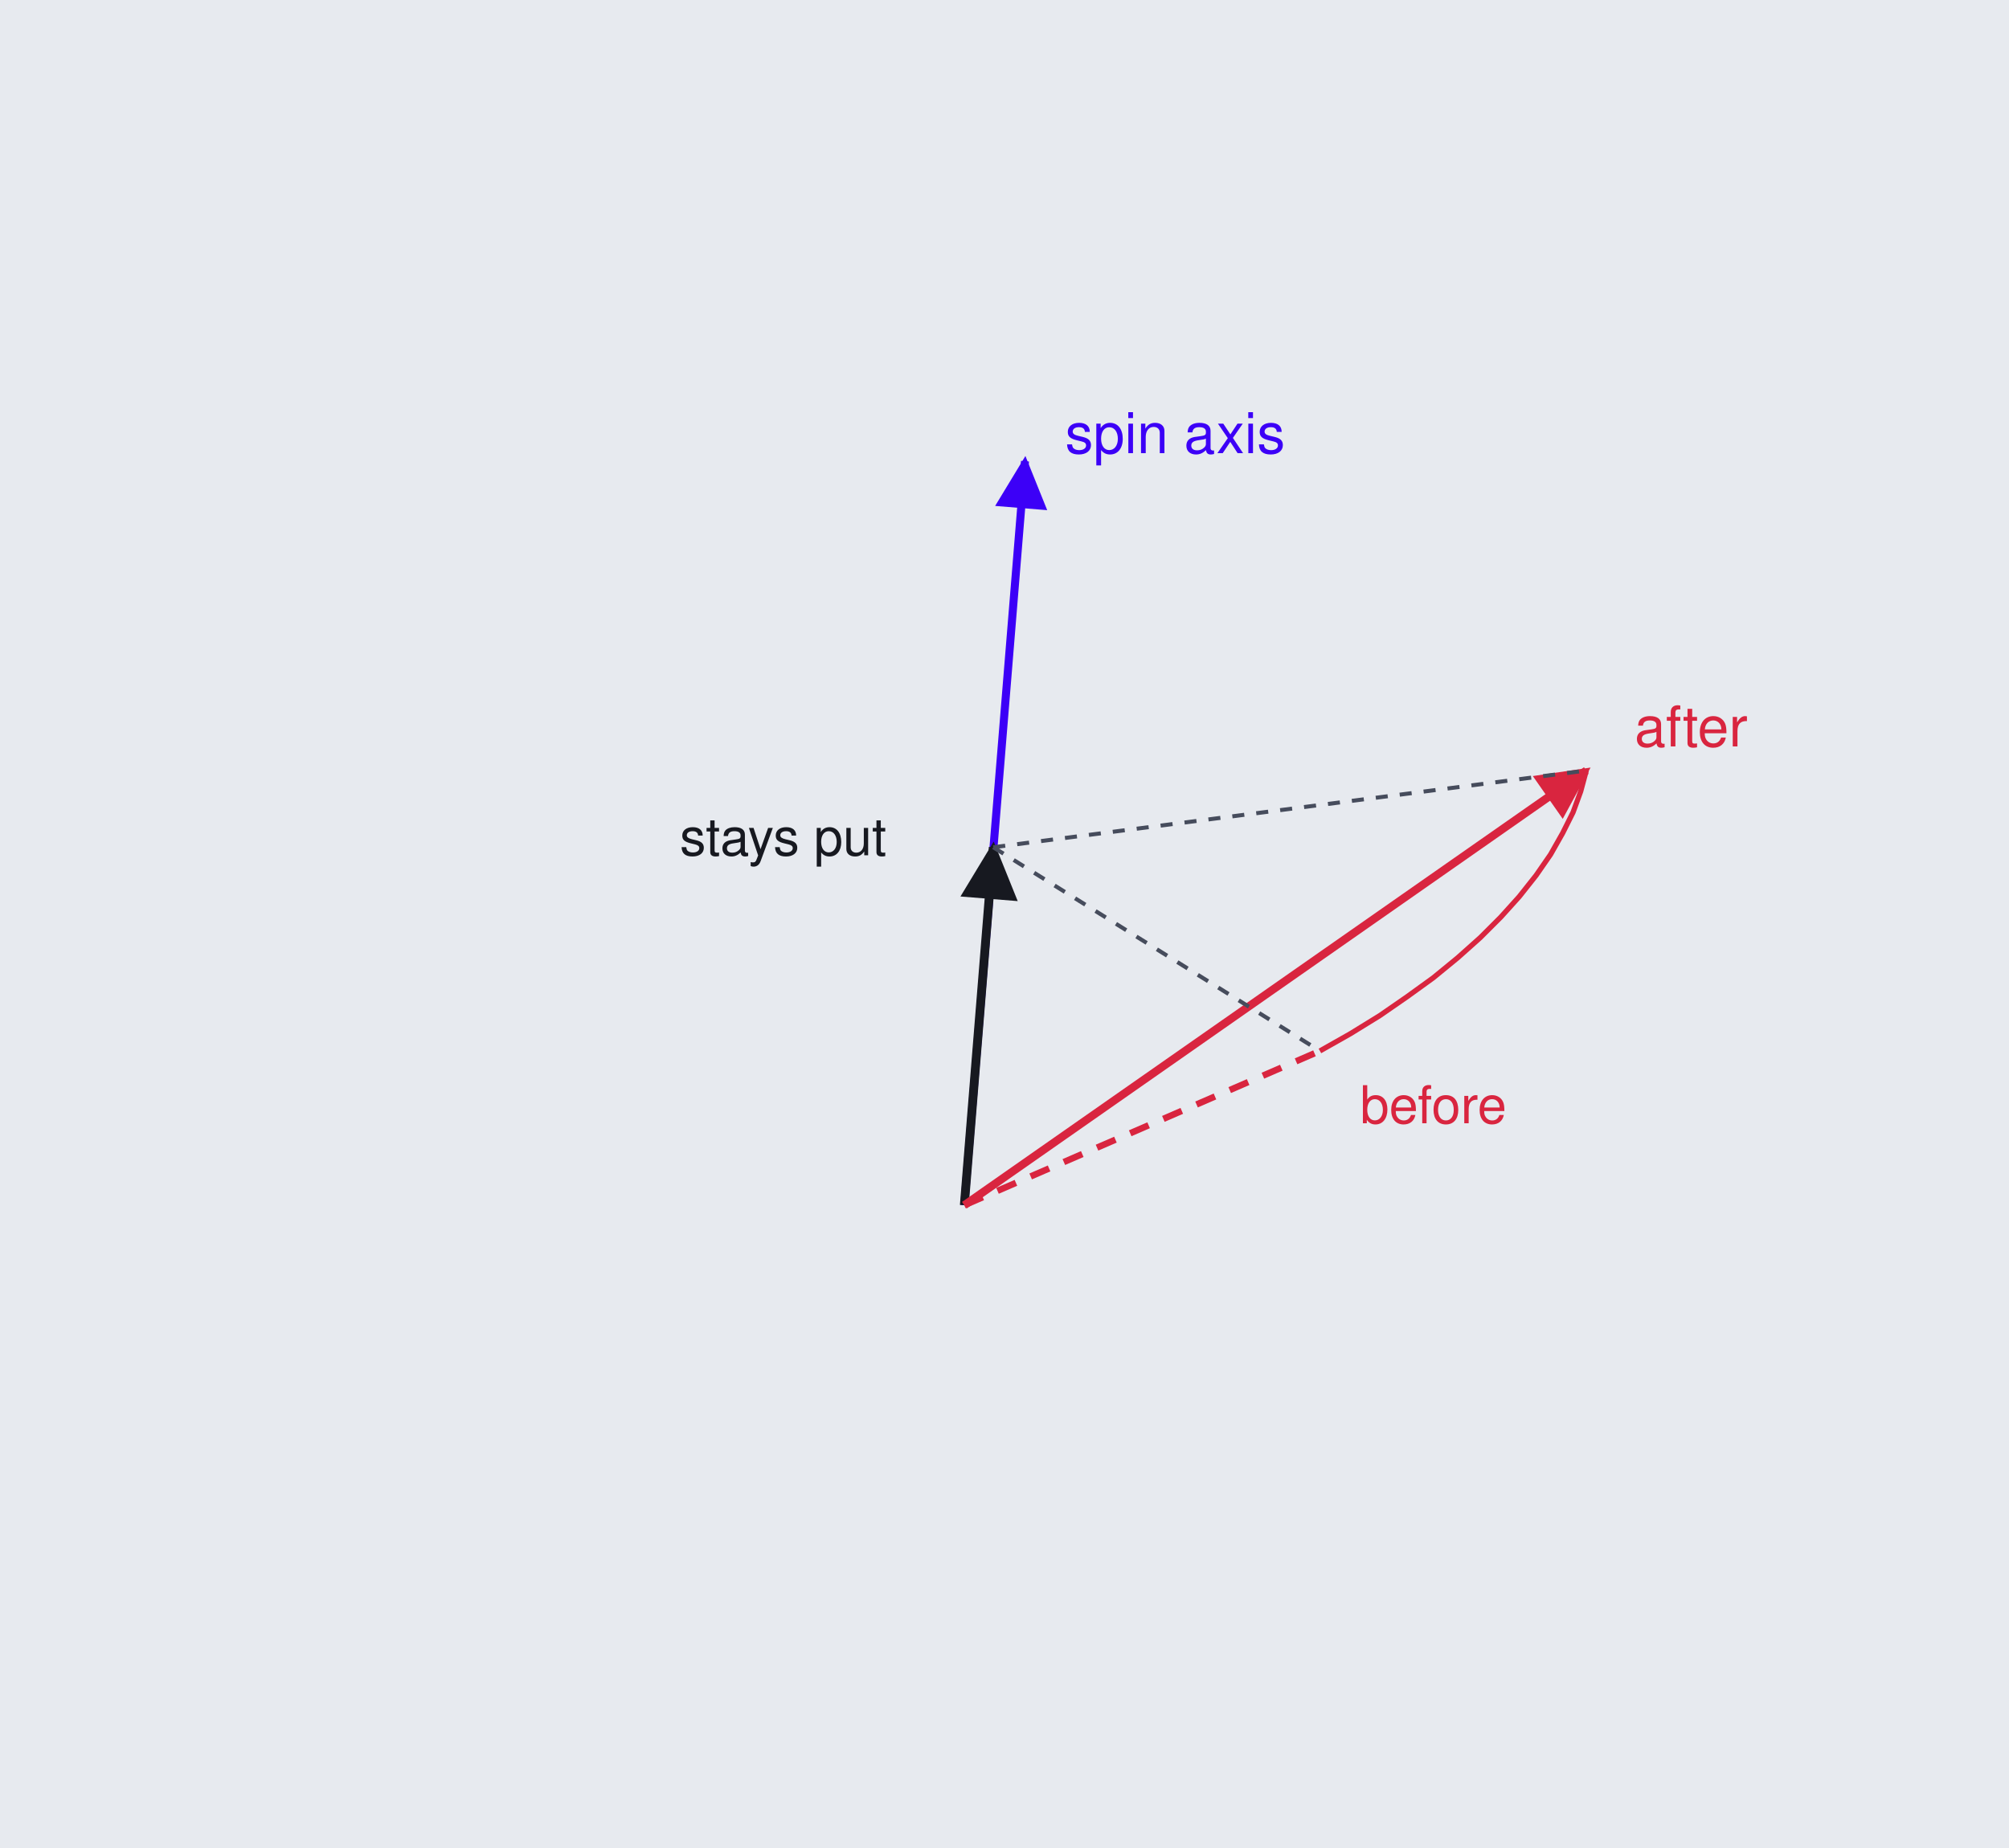
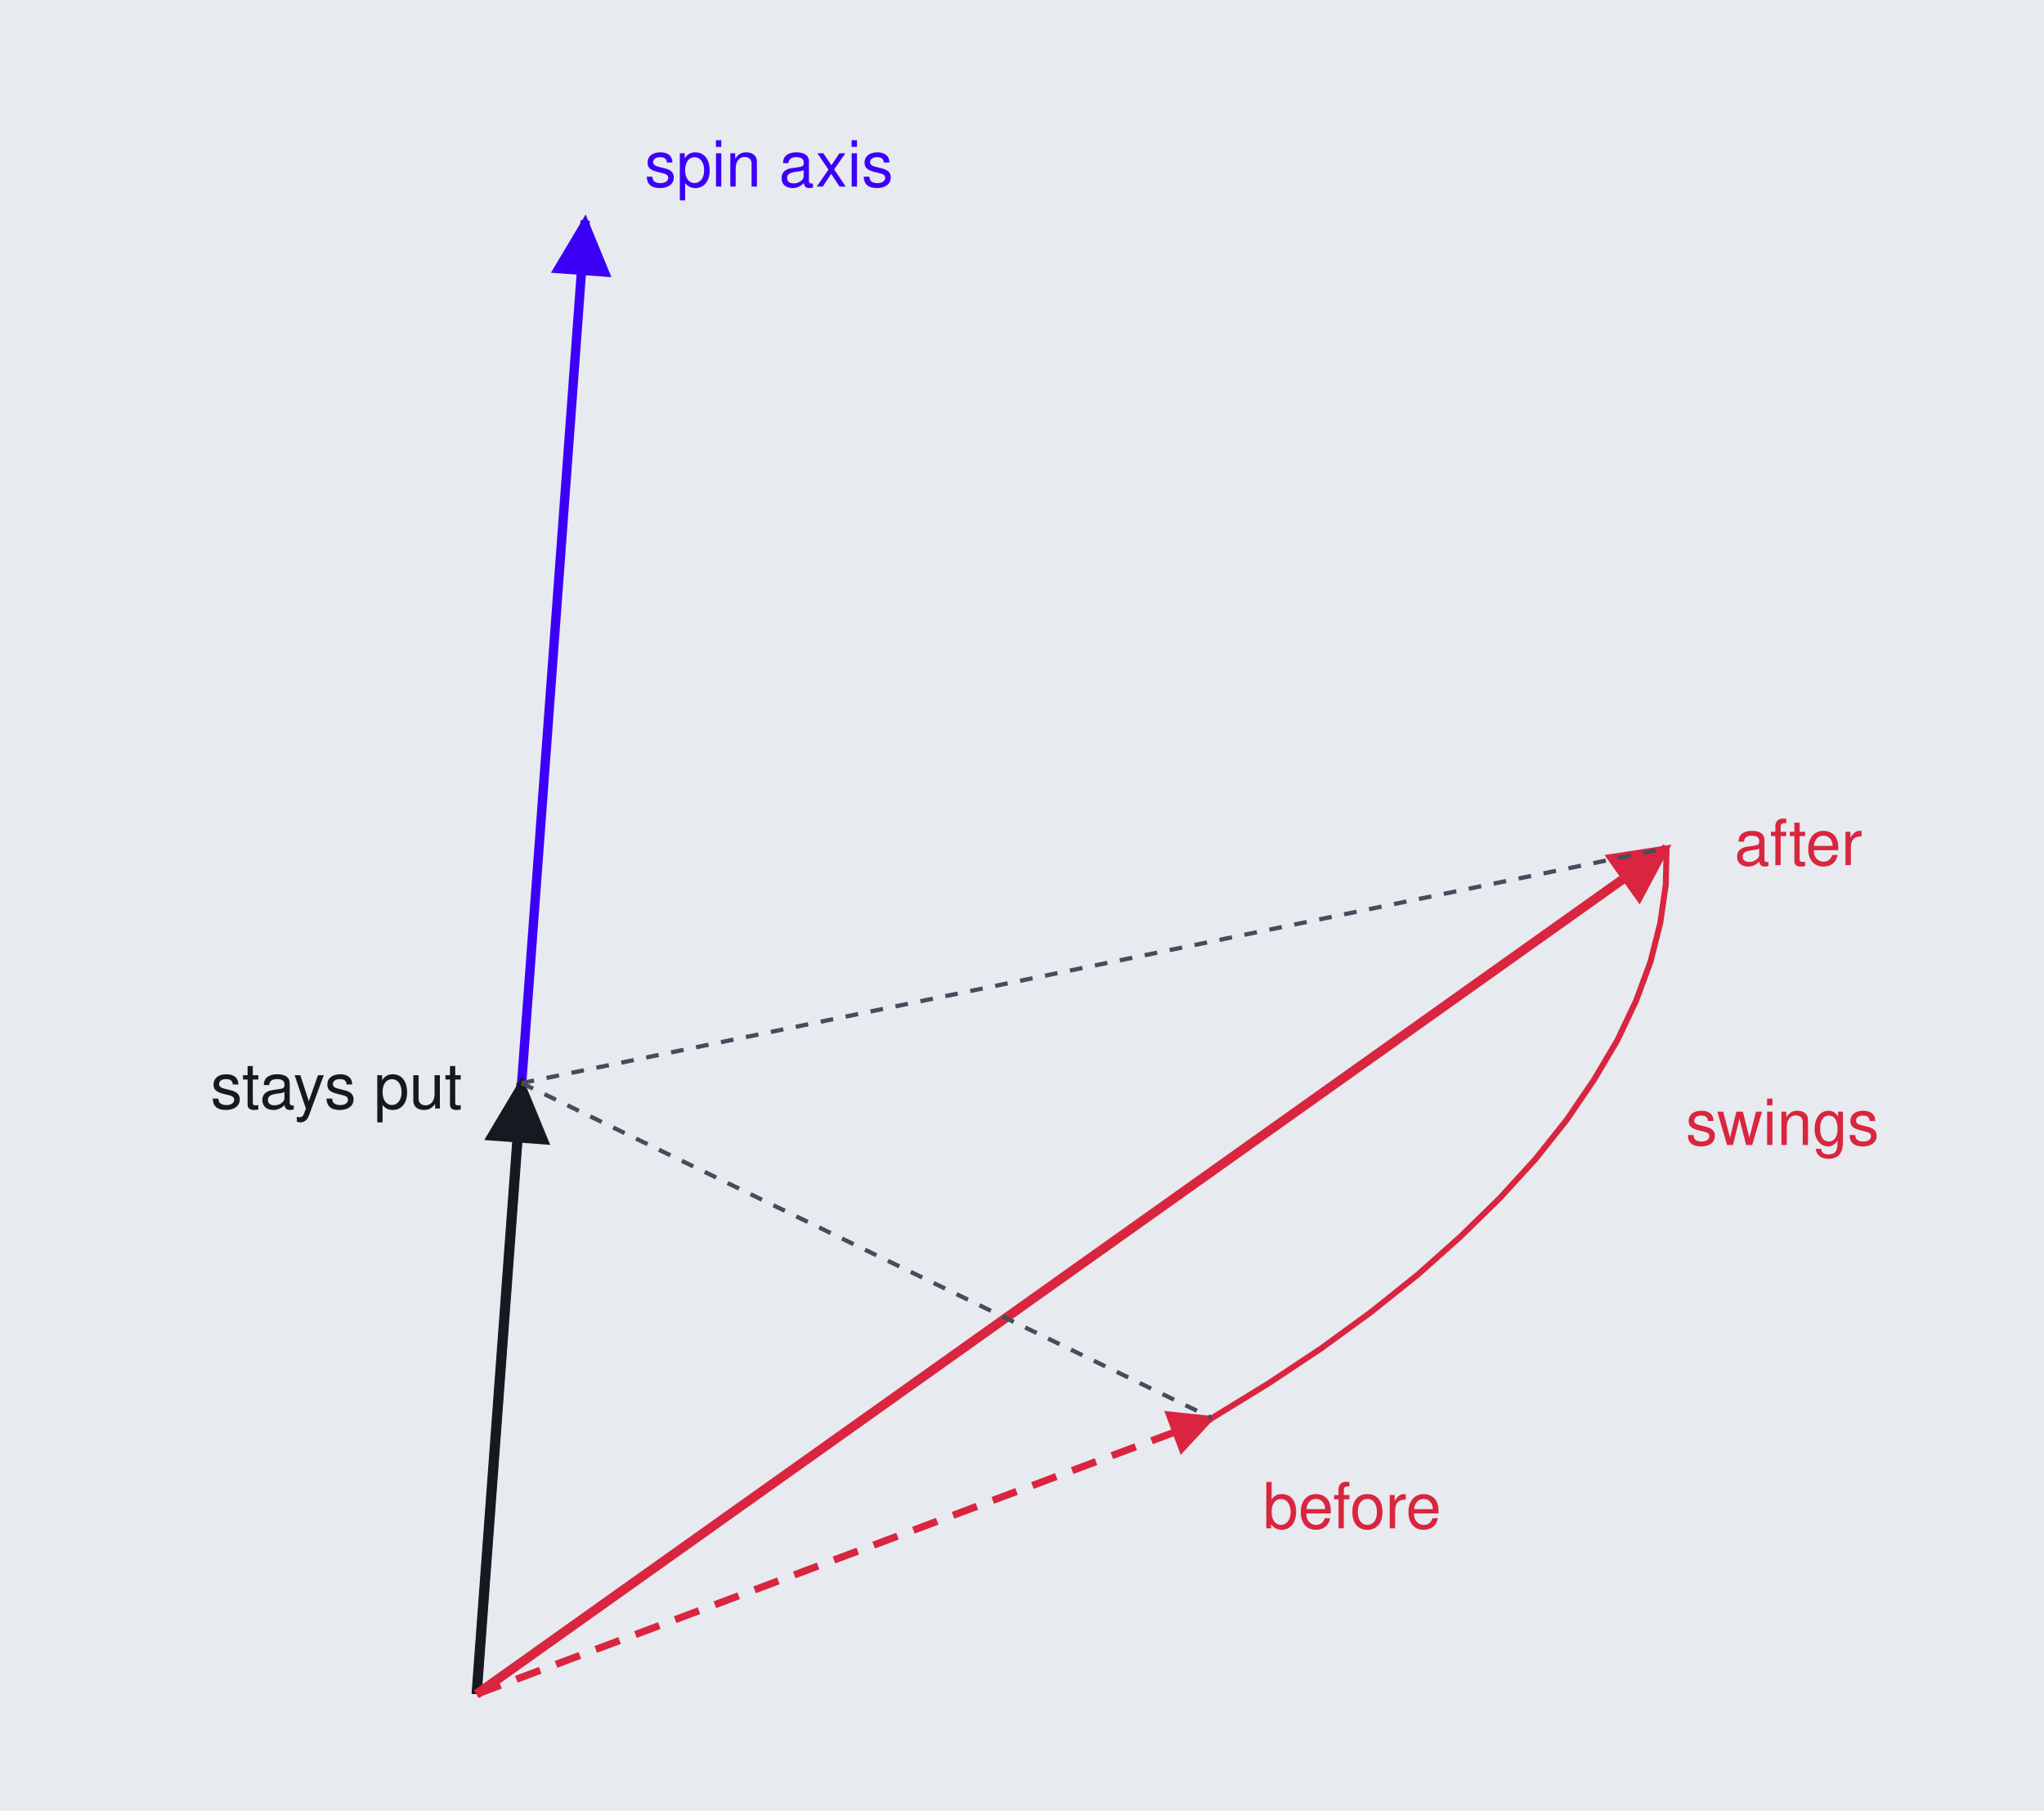
- <svg xmlns="http://www.w3.org/2000/svg" viewBox="0 0 500 460" width="500" height="460" role="img">
-   <rect width="500" height="460" fill="#e7eaef" />
+ <svg xmlns="http://www.w3.org/2000/svg" viewBox="0 0 482 427" width="482" height="427" role="img">
+   <rect width="482" height="427" fill="#e7eaef" />
  <defs>
    <marker id="rd-ink" viewBox="0 0 10 10" refX="9" refY="5" markerWidth="6.5" markerHeight="6.5" orient="auto">
      <path d="M0,0 L10,5 L0,10 z" fill="#171920" />
    </marker>
    <marker id="rd-coral" viewBox="0 0 10 10" refX="9" refY="5" markerWidth="6.5" markerHeight="6.5" orient="auto">
      <path d="M0,0 L10,5 L0,10 z" fill="#d9253f" />
    </marker>
    <marker id="rd-blue" viewBox="0 0 10 10" refX="9" refY="5" markerWidth="6.5" markerHeight="6.5" orient="auto">
      <path d="M0,0 L10,5 L0,10 z" fill="#3c00f7" />
    </marker>
  </defs>
-   <line x1="240.0" y1="300.0" x2="255.1" y2="114.8" stroke="#3c00f7" stroke-width="2.0" fill="none" marker-end="url(#rd-blue)" />
-   <line x1="240.0" y1="300.0" x2="247.2" y2="210.9" stroke="#171920" stroke-width="2.2" fill="none" marker-end="url(#rd-ink)" />
-   <line x1="240.0" y1="300.0" x2="328.5" y2="261.6" stroke="#d9253f" stroke-width="1.6" fill="none" stroke-dasharray="5 4" />
-   <line x1="240.0" y1="300.0" x2="394.8" y2="191.8" stroke="#d9253f" stroke-width="2.0" fill="none" marker-end="url(#rd-coral)" />
-   <line x1="247.2" y1="210.9" x2="328.5" y2="261.6" stroke="#464c5c" stroke-width="1" fill="none" stroke-dasharray="3 3" />
-   <line x1="247.2" y1="210.9" x2="394.8" y2="191.8" stroke="#464c5c" stroke-width="1" fill="none" stroke-dasharray="3 3" />
-   <path d="M328.5,261.6 L336.1,257.3 L343.4,252.8 L350.2,248.1 L356.7,243.4 L362.8,238.4 L368.4,233.4 L373.5,228.3 L378.1,223.2 L382.3,217.9 L385.9,212.7 L388.9,207.4 L391.5,202.2 L393.4,197.0 L394.8,191.8" fill="none" stroke="#d9253f" stroke-width="1.3" />
-   <text x="265.1" y="112.8" font-family="ui-monospace, GeistMonoVariableVF, Helvetica, monospace" font-size="14" fill="#3c00f7" text-anchor="start">spin axis</text>
-   <text x="169.2" y="212.9" font-family="ui-monospace, GeistMonoVariableVF, Helvetica, monospace" font-size="13" fill="#171920" text-anchor="start">stays put</text>
-   <text x="338.5" y="279.6" font-family="ui-monospace, GeistMonoVariableVF, Helvetica, monospace" font-size="13" fill="#d9253f" text-anchor="start">before</text>
-   <text x="406.8" y="185.8" font-family="ui-monospace, GeistMonoVariableVF, Helvetica, monospace" font-size="14" fill="#d9253f" text-anchor="start">after</text>
+   <line x1="112.4" y1="399.5" x2="138.0" y2="52.0" stroke="#3c00f7" stroke-width="2.2" fill="none" marker-end="url(#rd-blue)" />
+   <line x1="112.4" y1="399.5" x2="123.0" y2="255.4" stroke="#171920" stroke-width="2.4" fill="none" marker-end="url(#rd-ink)" />
+   <line x1="112.4" y1="399.5" x2="285.8" y2="334.4" stroke="#d9253f" stroke-width="1.7" fill="none" marker-end="url(#rd-coral)" stroke-dasharray="6 4" />
+   <line x1="112.4" y1="399.5" x2="393.0" y2="200.0" stroke="#d9253f" stroke-width="2.2" fill="none" marker-end="url(#rd-coral)" />
+   <line x1="123.0" y1="255.4" x2="285.8" y2="334.4" stroke="#464c5c" stroke-width="1" fill="none" stroke-dasharray="3 3" />
+   <line x1="123.0" y1="255.4" x2="393.0" y2="200.0" stroke="#464c5c" stroke-width="1" fill="none" stroke-dasharray="3 3" />
+   <path d="M285.8,334.4 L299.0,326.3 L311.5,318.0 L323.3,309.4 L334.3,300.6 L344.4,291.6 L353.7,282.5 L362.1,273.3 L369.5,264.0 L375.9,254.6 L381.4,245.3 L385.8,236.0 L389.2,226.8 L391.5,217.7 L392.8,208.7 L393.0,200.0" fill="none" stroke="#d9253f" stroke-width="1.4" />
+   <text x="152.0" y="44.0" font-family="ui-monospace, GeistMonoVariableVF, Helvetica, monospace" font-size="15" fill="#3c00f7" text-anchor="start">spin axis</text>
+   <text x="109.0" y="261.4" font-family="ui-monospace, GeistMonoVariableVF, Helvetica, monospace" font-size="15" fill="#171920" text-anchor="end">stays put</text>
+   <text x="297.8" y="360.4" font-family="ui-monospace, GeistMonoVariableVF, Helvetica, monospace" font-size="15" fill="#d9253f" text-anchor="start">before</text>
+   <text x="409.0" y="204.0" font-family="ui-monospace, GeistMonoVariableVF, Helvetica, monospace" font-size="15" fill="#d9253f" text-anchor="start">after</text>
+   <text x="397.5" y="270.0" font-family="ui-monospace, GeistMonoVariableVF, Helvetica, monospace" font-size="15" fill="#d9253f" text-anchor="start">swings</text>
</svg>
